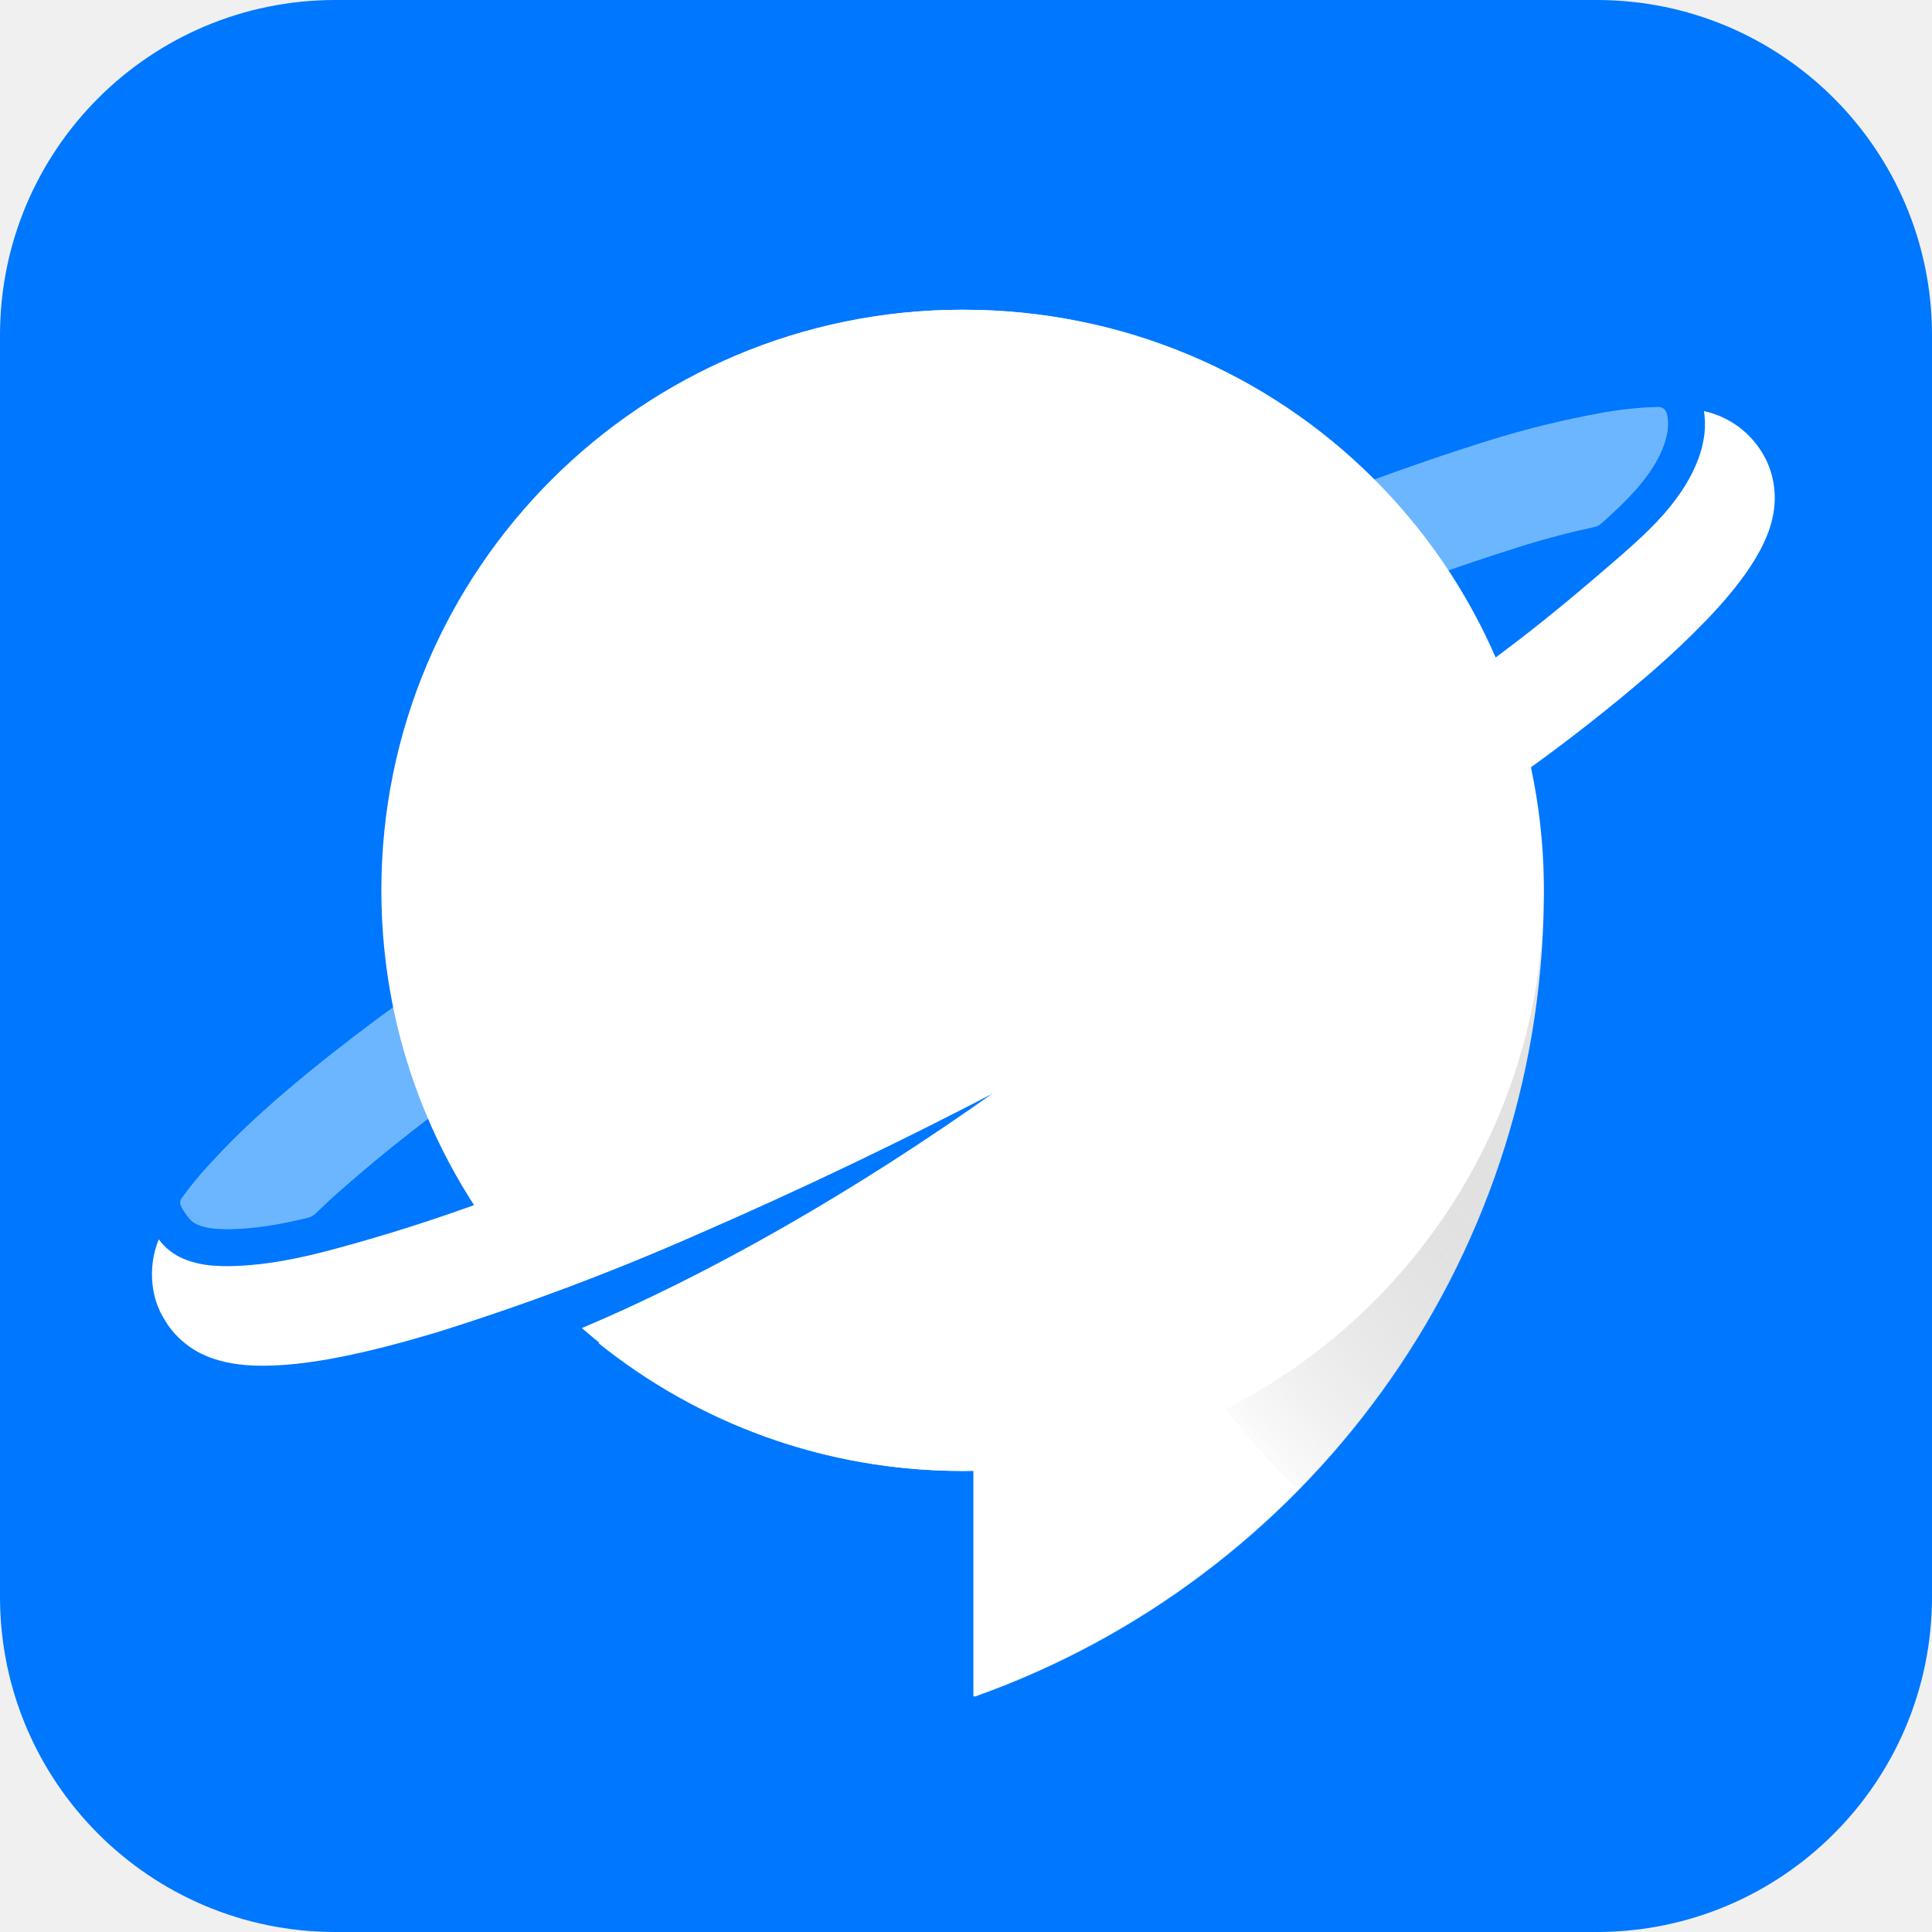
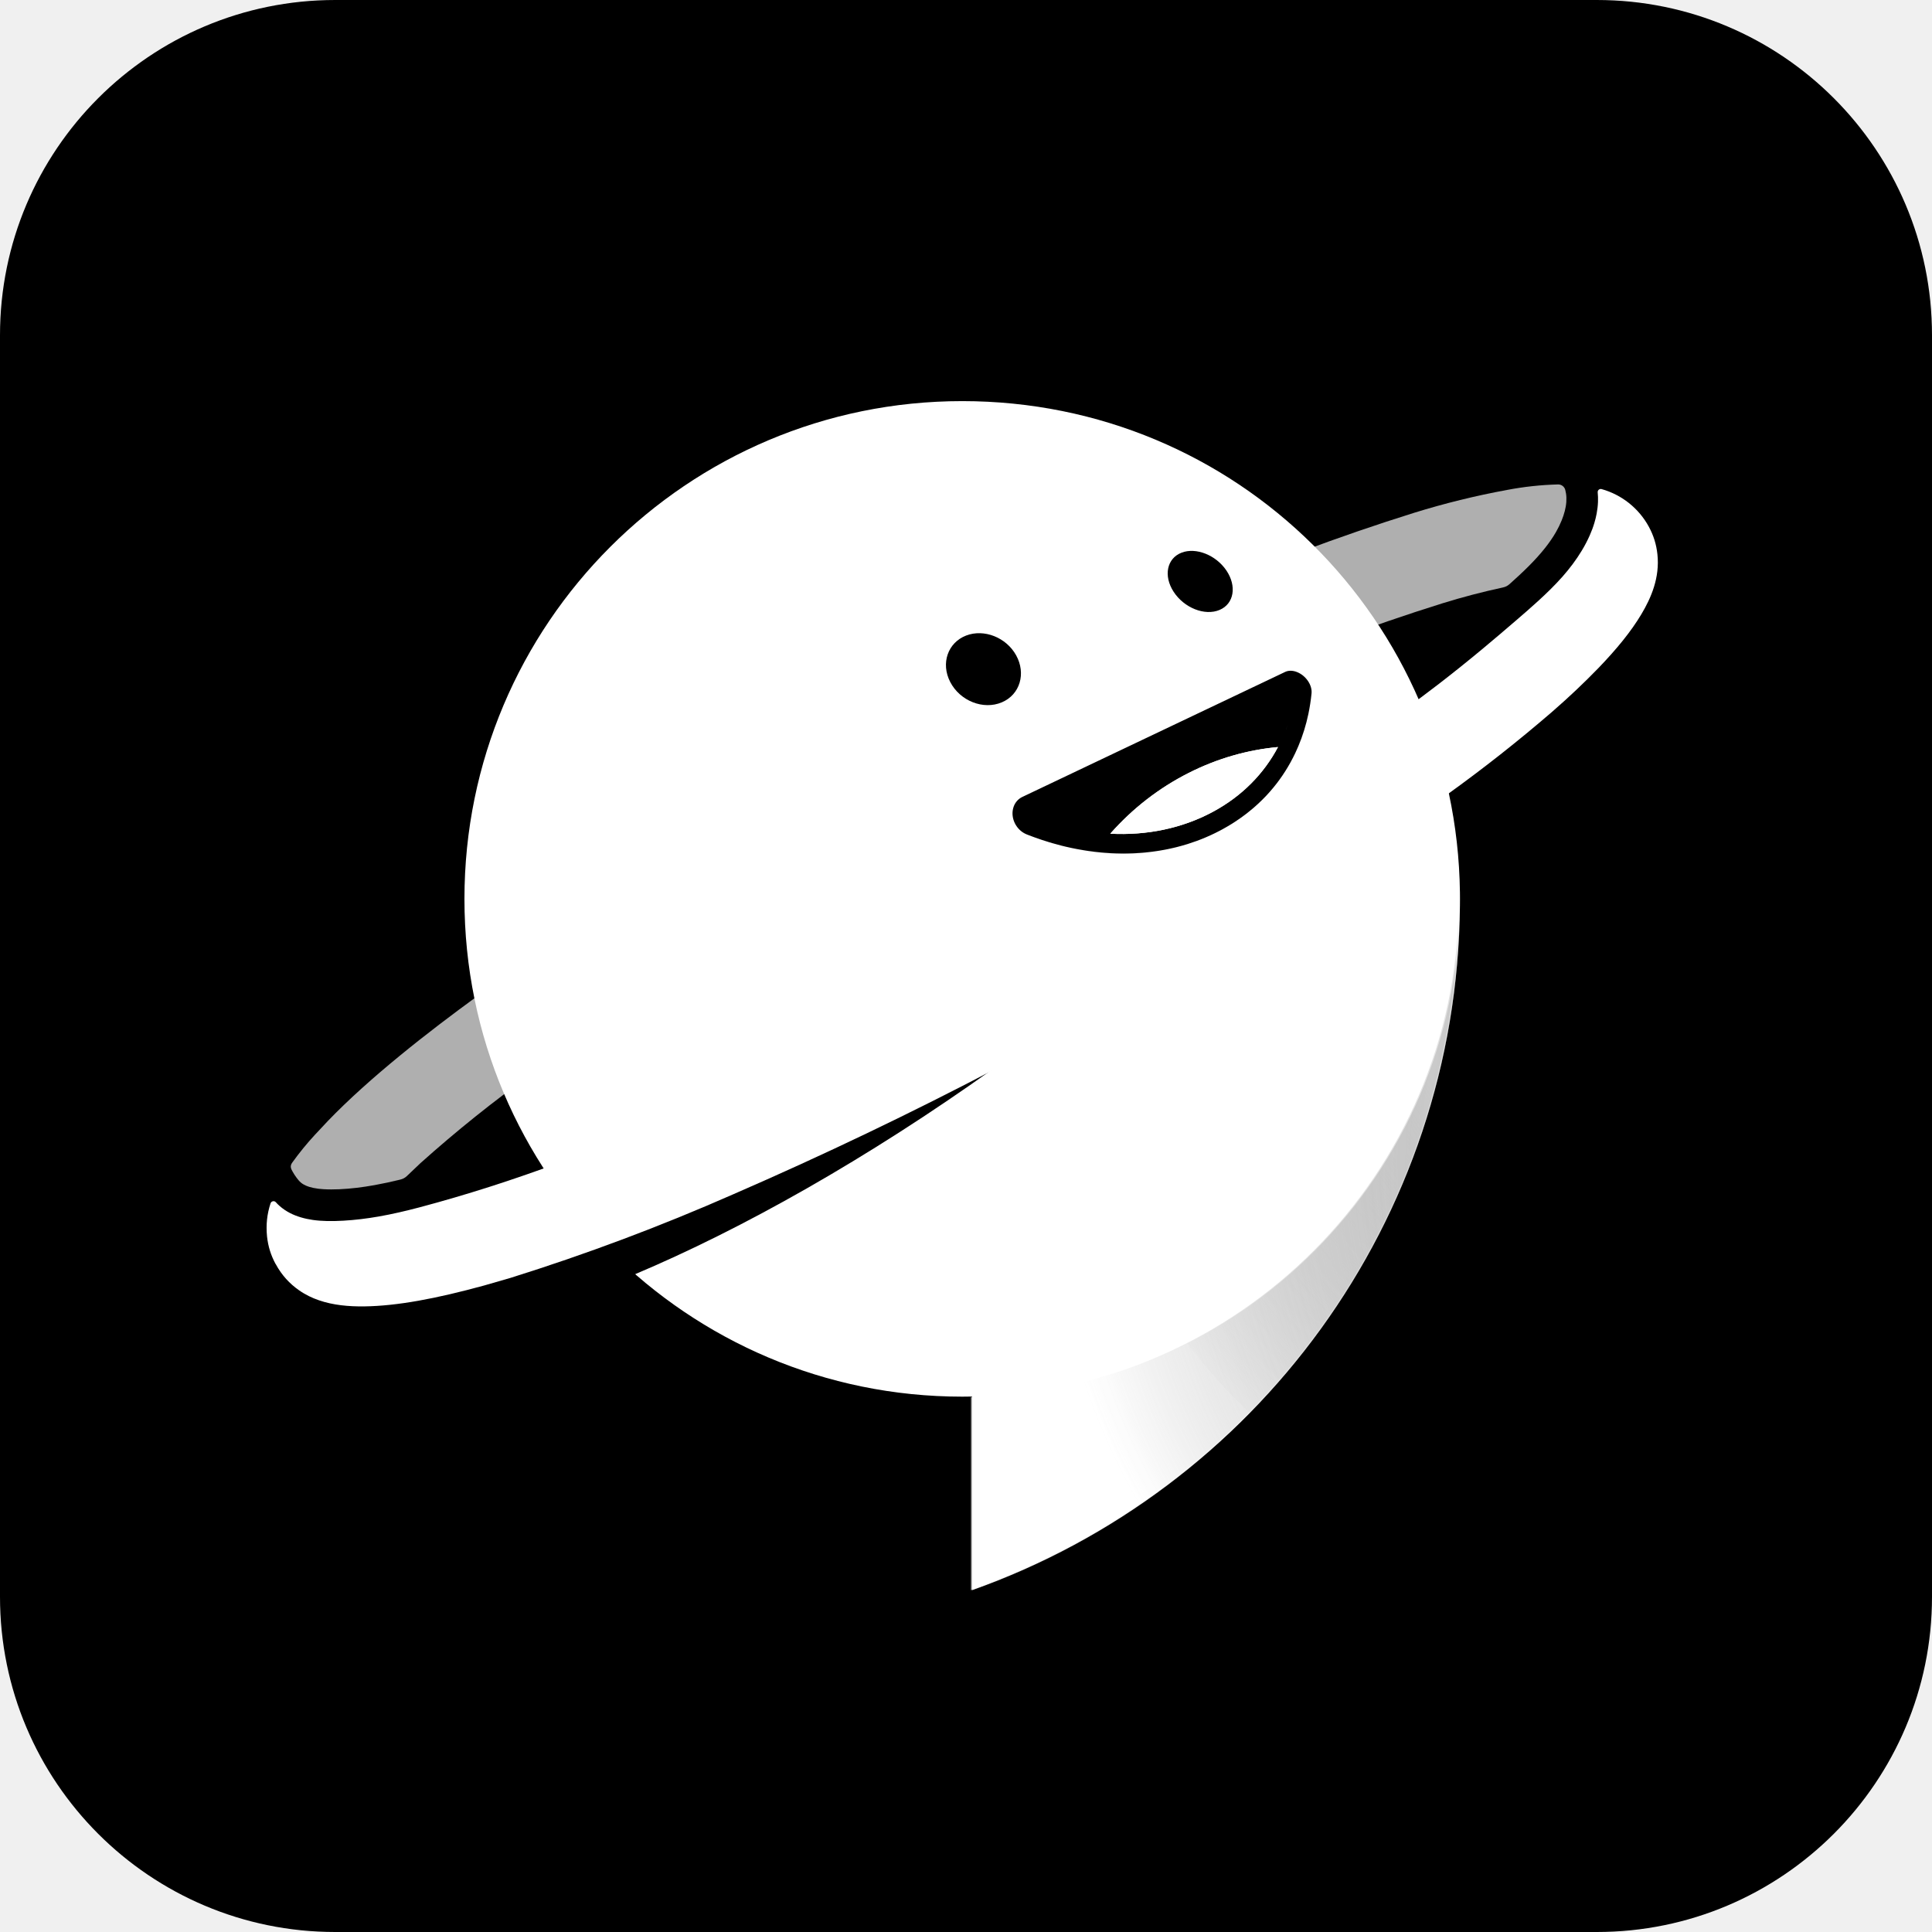
- <svg xmlns="http://www.w3.org/2000/svg" id="_图层_2" data-name="图层_2" viewBox="0 0 723.43 723.43">
+ <svg xmlns="http://www.w3.org/2000/svg" id="_图层_2" data-name="图层_2" viewBox="0 0 843.82 843.82">
  <defs>
    <style>
-             .cls-1 {
-             fill: #fff;
-             }
+       .cls-1 {
+         fill: #fff;
+       }

-             .cls-2 {
-             fill: url(#_未命名的渐变_20);
-             }
+       .cls-2 {
+         fill: url(#_未命名的渐变_17);
+         opacity: .65;
+       }

-             .cls-2, .cls-3 {
-             opacity: .65;
-             }
+       .cls-3 {
+         fill: url(#_未命名的渐变_20);
+         opacity: .8;
+       }

-             .cls-3 {
-             fill: url(#_未命名的渐变_17);
-             }
- 
-             .cls-4 {
-             fill: #07f;
-             }
- 
-             .cls-5 {
-             fill: #6cb6ff;
-             }
-         </style>
-     <radialGradient id="_未命名的渐变_17" cx="-10758.98" cy="-10545.09" fx="-10372.39" fy="-10599.14" r="609.34" gradientTransform="translate(11230.04 11030.97)" gradientUnits="userSpaceOnUse">
+       .cls-4 {
+         fill: #afafaf;
+       }
+     </style>
+     <radialGradient id="_未命名的渐变_20" data-name="未命名的渐变 20" cx="-10698.93" cy="-10485.87" fx="-10340.97" fy="-10702.24" r="609.34" gradientTransform="translate(11230.04 11030.97)" gradientUnits="userSpaceOnUse">
+       <stop offset=".13" stop-color="#000" stop-opacity=".3" />
+       <stop offset=".16" stop-color="#1f1f1f" stop-opacity=".3" />
+       <stop offset=".22" stop-color="#747474" stop-opacity=".3" />
+       <stop offset=".23" stop-color="gray" stop-opacity=".3" />
+       <stop offset=".25" stop-color="#858585" stop-opacity=".33" />
+       <stop offset=".29" stop-color="#949494" stop-opacity=".41" />
+       <stop offset=".33" stop-color="#acacac" stop-opacity=".55" />
+       <stop offset=".38" stop-color="#cecece" stop-opacity=".73" />
+       <stop offset=".44" stop-color="#f9f9f9" stop-opacity=".97" />
+       <stop offset=".44" stop-color="#fff" />
+       <stop offset=".65" stop-color="#fff" />
+     </radialGradient>
+     <radialGradient id="_未命名的渐变_17" data-name="未命名的渐变 17" cx="-10699.43" cy="-10485.87" fx="-10312.84" fy="-10539.93" r="609.34" gradientTransform="translate(11230.04 11030.97)" gradientUnits="userSpaceOnUse">
      <stop offset=".13" stop-color="#000" stop-opacity=".3" />
      <stop offset=".17" stop-color="#1f1f1f" stop-opacity=".3" />
      <stop offset=".25" stop-color="#747474" stop-opacity=".3" />
      <stop offset=".26" stop-color="gray" stop-opacity=".3" />
      <stop offset=".28" stop-color="#858585" stop-opacity=".33" />
      <stop offset=".31" stop-color="#949494" stop-opacity=".41" />
      <stop offset=".35" stop-color="#acacac" stop-opacity=".55" />
      <stop offset=".4" stop-color="#cecece" stop-opacity=".73" />
      <stop offset=".45" stop-color="#f9f9f9" stop-opacity=".97" />
      <stop offset=".46" stop-color="#fff" />
      <stop offset=".82" stop-color="#fff" />
    </radialGradient>
-     <radialGradient id="_未命名的渐变_20" cx="-10758.48" cy="-10545.08" fx="-10400.52" fy="-10761.45" r="609.34" gradientTransform="translate(11230.04 11030.97)" gradientUnits="userSpaceOnUse">
-       <stop offset=".13" stop-color="#000" stop-opacity=".3" />
-       <stop offset=".16" stop-color="#1f1f1f" stop-opacity=".3" />
-       <stop offset=".22" stop-color="#747474" stop-opacity=".3" />
-       <stop offset=".23" stop-color="gray" stop-opacity=".3" />
-       <stop offset=".25" stop-color="#858585" stop-opacity=".33" />
-       <stop offset=".29" stop-color="#949494" stop-opacity=".41" />
-       <stop offset=".33" stop-color="#acacac" stop-opacity=".55" />
-       <stop offset=".38" stop-color="#cecece" stop-opacity=".73" />
-       <stop offset=".44" stop-color="#f9f9f9" stop-opacity=".97" />
-       <stop offset=".44" stop-color="#fff" />
-       <stop offset=".65" stop-color="#fff" />
-     </radialGradient>
  </defs>
-   <g id="_图层_2-2">
+   <g id="_图层_2-2" data-name="图层_2">
    <g>
-       <rect class="cls-4" y="0" width="723.43" height="723.43" rx="125.53" ry="125.53" />
-       <path class="cls-5" d="M115.3,455.99c-3.76.92-7.55,1.74-11.36,2.43-5.08.91-10.22,1.57-15.38,1.79-2.3.1-4.6.11-6.9-.03-1.45-.09-2.9-.25-4.32-.55-1.1-.23-2.19-.54-3.23-.99-.77-.33-1.5-.74-2.15-1.27-.77-.62-1.4-1.41-1.99-2.21-.64-.86-1.22-1.74-1.73-2.67-.13-.23-.25-.46-.37-.69-.63-1.25-.55-2.16.26-3.29,3.07-4.27,6.37-8.32,9.95-12.18.09-.1.18-.2.28-.3,1.74-1.85,3.47-3.71,5.21-5.56,18.23-18.98,44.22-39.23,65.35-54.59,29.3-21.08,59.33-40.89,90.24-59.53,34.72-21.05,70.03-40.95,106.03-59.74,37.82-19.84,76.24-38.24,115.41-55.26,31.86-14.03,64.25-26.19,97.48-36.59,13.35-4.14,26.83-7.45,40.57-9.98,7.38-1.41,14.75-2.21,22.27-2.41,1.48-.04,2.79.94,3.17,2.37.14.52.25,1.05.33,1.58.19,1.23.22,2.48.13,3.72-.09,1.32-.33,2.64-.66,3.93-.36,1.41-.83,2.79-1.38,4.14-.69,1.71-1.51,3.36-2.42,4.96-1.38,2.42-2.97,4.7-4.69,6.89-2.23,2.83-4.67,5.49-7.21,8.04-2.72,2.73-5.56,5.33-8.43,7.9-.86.77-1.77,1.23-2.9,1.47-8.93,1.93-17.74,4.23-26.47,6.94-31.76,9.94-62.73,21.57-93.19,34.99-38.29,16.63-75.84,34.61-112.81,54.01-35.24,18.4-69.81,37.87-103.8,58.49-29.94,18.05-59.03,37.24-87.41,57.65-17.1,12.24-33.41,25.31-49.08,39.34-1.97,1.87-3.94,3.75-5.91,5.62-.85.81-1.75,1.3-2.89,1.57Z" />
-       <path class="cls-1" d="M577.61,333.39c0,.95,0,1.89-.02,2.84-1.19,138.01-89.75,255.18-213.07,298.88v-84.37c-1.43.04-2.87.05-4.31.05-51.53,0-98.88-17.93-136.14-47.89,43-17,103.97-44,164.24-83.34-67.23,32.65-131.81,54.97-184.09,65.26-38.01-39.15-61.42-92.56-61.42-151.43,0-120.07,97.34-217.41,217.41-217.41s215.86,95.81,217.38,214.57c.02.95.02,1.89.02,2.84Z" />
-       <path class="cls-3" d="M577.59,336.45c-1.19,138.02-89.75,255.18-213.07,298.89v-84.37c117.14-2.27,211.57-97.19,213.07-214.52Z" />
+       <rect x="0" y="0" width="843.82" height="843.82" rx="146.41" ry="146.41" />
+       <path class="cls-4" d="M174.85,515.2c-3.76.92-7.55,1.74-11.36,2.43-5.08.91-10.22,1.57-15.38,1.79-2.3.1-4.6.11-6.9-.03-1.45-.09-2.9-.25-4.32-.55-1.1-.23-2.19-.54-3.23-.99-.77-.33-1.5-.74-2.15-1.27-.77-.62-1.4-1.41-1.99-2.21-.64-.86-1.22-1.74-1.73-2.67-.13-.23-.25-.46-.37-.69-.63-1.25-.55-2.16.26-3.29,3.07-4.27,6.37-8.32,9.95-12.18.09-.1.18-.2.28-.3,1.74-1.85,3.47-3.71,5.21-5.56,18.23-18.98,44.22-39.23,65.35-54.59,29.3-21.08,59.33-40.89,90.24-59.53,34.72-21.05,70.03-40.95,106.03-59.74,37.82-19.84,76.24-38.24,115.41-55.26,31.86-14.03,64.25-26.19,97.48-36.59,13.35-4.14,26.83-7.45,40.57-9.98,7.38-1.41,14.75-2.21,22.27-2.41,1.48-.04,2.79.94,3.17,2.37.14.52.25,1.05.33,1.58.19,1.23.22,2.48.13,3.72-.09,1.32-.33,2.64-.66,3.93-.36,1.41-.83,2.79-1.38,4.14-.69,1.71-1.51,3.36-2.42,4.96-1.38,2.42-2.97,4.7-4.69,6.89-2.23,2.83-4.67,5.49-7.21,8.04-2.72,2.73-5.56,5.33-8.43,7.9-.86.77-1.77,1.23-2.9,1.47-8.93,1.93-17.74,4.23-26.47,6.94-31.76,9.94-62.73,21.57-93.19,34.99-38.29,16.63-75.84,34.61-112.81,54.01-35.24,18.4-69.81,37.87-103.8,58.49-29.94,18.05-59.03,37.24-87.41,57.65-17.1,12.24-33.41,25.31-49.08,39.34-1.97,1.87-3.94,3.75-5.91,5.62-.85.81-1.75,1.3-2.89,1.57Z" />
      <g>
-         <path class="cls-1" d="M578.11,333.39c0,.95,0,1.89-.02,2.84-1.19,138.01-89.75,255.18-213.07,298.88v-84.37c-1.43.04-2.87.05-4.31.05-120.07,0-217.41-97.33-217.41-217.4s97.34-217.41,217.41-217.41,215.86,95.81,217.38,214.57c.02.95.02,1.89.02,2.84Z" />
-         <path class="cls-2" d="M578.09,336.45c-1.19,138.02-89.75,255.18-213.07,298.89v-84.37c117.14-2.27,211.57-97.19,213.07-214.52Z" />
+         <g>
+           <path class="cls-1" d="M637.66,392.6c0,.95,0,1.89-.02,2.84-1.19,138.01-89.75,255.18-213.07,298.88v-84.37c-1.43.04-2.87.05-4.31.05-120.07,0-217.41-97.33-217.41-217.4s97.34-217.41,217.41-217.41,215.86,95.81,217.38,214.57c.02.95.02,1.89.02,2.84Z" />
+           <path class="cls-3" d="M637.64,395.66c-1.19,138.02-89.75,255.18-213.07,298.89v-84.37c117.14-2.27,211.57-97.19,213.07-214.52Z" />
+         </g>
+         <path class="cls-2" d="M637.14,395.66c-1.19,138.02-89.75,255.18-213.07,298.89v-84.37c117.14-2.27,211.57-97.19,213.07-214.52Z" />
+         <path d="M276.91,556.72c47.29-19.91,101.85-50.68,156.94-89.95-67.57,32.82-132.47,55.2-184.9,65.42,8.6,8.95,17.95,17.16,27.96,24.53" />
      </g>
-       <path class="cls-4" d="M217.37,497.51c47.29-19.91,101.85-50.68,156.94-89.95-67.57,32.82-132.47,55.2-184.9,65.42,8.6,8.95,17.95,17.16,27.96,24.53" />
-       <path class="cls-1" d="M60.83,492.86c-2.07-3.83-3.27-7.69-3.74-12.01-.58-5.94.16-11.25,2.37-16.8.91,1.26,1.95,2.42,3.11,3.45,1.39,1.23,2.94,2.27,4.59,3.12,1.5.77,3.09,1.38,4.71,1.86,1.71.51,3.45.88,5.22,1.13,2,.29,4.02.42,6.05.47,2.42.06,4.84,0,7.25-.14,5.17-.29,10.32-.93,15.42-1.82,6-1.05,11.94-2.45,17.84-4,2.69-.71,5.37-1.45,8.05-2.2,4.98-1.4,9.95-2.85,14.9-4.37,10.63-3.25,21.18-6.79,31.64-10.55,13.92-5,27.7-10.39,41.38-16.01,26.35-10.83,52.34-22.51,78.04-34.81,17.13-8.2,34.13-16.67,51-25.39,25.18-13.01,50.08-26.58,74.67-40.68,18.48-10.59,36.78-21.49,54.85-32.75,13.3-8.28,26.47-16.76,39.49-25.48,6.37-4.26,12.7-8.58,18.99-12.95,10.92-7.58,21.72-15.33,32.25-23.45,6.38-4.92,12.66-9.97,18.86-15.12,5.12-4.26,10.19-8.58,15.24-12.93,3.07-2.64,6.13-5.3,9.12-8.03,3.77-3.43,7.44-6.99,10.81-10.81,3.1-3.52,5.95-7.28,8.37-11.3,1.31-2.17,2.49-4.41,3.51-6.73.79-1.79,1.48-3.62,2.03-5.49.39-1.3.71-2.62.96-3.96.32-1.71.53-3.44.59-5.17.07-2.01-.06-4.03-.38-6.01,9.64,2.09,17.88,8.27,22.6,16.93,2.07,3.82,3.27,7.69,3.74,12.01,1.11,10.21-2.76,19.09-7,26.19-4.49,7.52-10.65,15.07-18.63,23.38-6.4,6.6-13.06,12.9-20,18.93-.17.15-.34.3-.52.46-14.71,12.68-29.91,24.66-45.68,36-5.88,4.17-11.75,8.35-17.63,12.52-23.74,16.41-47.92,32.07-72.61,47.01-34.72,21.05-70.03,40.95-106.03,59.74-37.82,19.84-76.24,38.24-115.41,55.26-31.86,14.03-64.25,26.19-97.48,36.59-3.81,1.1-7.63,2.2-11.44,3.3-21.05,5.77-38.03,8.94-52.32,9.13-6.88.09-13.67-.54-19.87-2.68-2.92-1-5.91-2.4-8.85-4.49-3.82-2.7-7.31-6.32-10.02-11.35Z" />
+       <path class="cls-1" d="M120.37,552.07c-2.07-3.83-3.27-7.69-3.74-12.01-.5-5.11-.02-9.75,1.53-14.48.32-.98,1.61-1.28,2.3-.51.52.58,1.07,1.13,1.65,1.64,1.39,1.23,2.94,2.27,4.59,3.12,1.5.77,3.09,1.38,4.71,1.86,1.71.51,3.45.88,5.22,1.13,2,.29,4.02.42,6.05.47,2.42.06,4.84,0,7.25-.14,5.17-.29,10.32-.93,15.42-1.82,6-1.05,11.94-2.45,17.84-4,2.69-.71,5.37-1.45,8.05-2.2,4.98-1.4,9.95-2.85,14.9-4.37,10.63-3.25,21.18-6.79,31.64-10.55,13.92-5,27.7-10.39,41.38-16.01,26.35-10.83,52.34-22.51,78.04-34.81,17.13-8.2,34.13-16.67,51-25.39,25.18-13.01,50.08-26.58,74.67-40.68,18.48-10.59,36.78-21.49,54.85-32.75,13.3-8.28,26.47-16.76,39.49-25.48,6.37-4.26,12.7-8.58,18.99-12.95,10.92-7.58,21.72-15.33,32.25-23.45,6.38-4.92,12.66-9.97,18.86-15.12,5.12-4.26,10.19-8.58,15.24-12.93,3.07-2.64,6.13-5.3,9.12-8.03,3.77-3.43,7.44-6.99,10.81-10.81,3.1-3.52,5.95-7.28,8.37-11.3,1.31-2.17,2.49-4.41,3.51-6.73.79-1.79,1.48-3.62,2.03-5.49.39-1.3.71-2.62.96-3.96.32-1.71.53-3.44.59-5.17.05-1.37,0-2.74-.13-4.1-.09-.95.8-1.69,1.72-1.43,8.78,2.46,16.24,8.38,20.62,16.44,2.07,3.82,3.27,7.69,3.74,12.01,1.11,10.21-2.76,19.09-7,26.19-4.49,7.52-10.65,15.07-18.63,23.38-6.4,6.6-13.06,12.9-20,18.93-.17.15-.34.3-.52.46-14.71,12.68-29.91,24.66-45.68,36-5.88,4.17-11.75,8.35-17.63,12.52-23.74,16.41-47.92,32.07-72.61,47.01-34.72,21.05-70.03,40.95-106.03,59.74-37.82,19.84-76.24,38.24-115.41,55.26-31.86,14.03-64.25,26.19-97.48,36.59-3.81,1.1-7.63,2.2-11.44,3.3-21.05,5.77-38.03,8.94-52.32,9.13-6.88.09-13.67-.54-19.87-2.68-2.92-1-5.91-2.4-8.85-4.49-3.82-2.7-7.31-6.32-10.02-11.35Z" />
+       <g>
+         <path d="M566.48,293.53c3.87,1.52,6.72,5.69,6.35,9.32-.08.76-.16,1.52-.26,2.28-.09.76-.2,1.52-.32,2.27-.11.75-.24,1.5-.38,2.25-.13.71-.27,1.41-.41,2.11-1.02,4.85-2.48,9.56-4.38,14.08-.08.19-.15.37-.23.55-.06.14-.12.28-.19.42-.31.72-.63,1.43-.96,2.14-.64,1.35-1.33,2.69-2.05,4-.36.66-.74,1.31-1.12,1.96-.38.64-.78,1.28-1.18,1.92-.4.63-.81,1.25-1.23,1.87-.01,0-.02.02-.02.04-.42.61-.85,1.22-1.29,1.82,0,0,0,.01,0,.01-.39.54-.78,1.07-1.19,1.59-.89,1.16-1.83,2.3-2.8,3.41-.2.24-.41.47-.62.7-.43.48-.86.95-1.29,1.41-.51.54-1.03,1.07-1.56,1.59-.54.55-1.1,1.09-1.68,1.62-.45.42-.9.83-1.36,1.23-.3.28-.61.55-.92.81-.13.11-.26.22-.38.32-.72.62-1.46,1.22-2.22,1.81-.34.27-.69.54-1.04.8-1.51,1.15-3.09,2.25-4.72,3.3-.27.18-.54.35-.81.52-.19.12-.38.24-.57.35-.44.28-.89.55-1.35.81-.1.07-.21.13-.31.18-.66.4-1.34.78-2.02,1.15-.4.22-.81.44-1.22.65-.67.35-1.35.7-2.03,1.03-2.62,1.29-5.32,2.44-8.07,3.45-1.28.46-2.58.9-3.89,1.32-.02,0-.04.02-.06.02-.83.26-1.67.51-2.52.74-.47.13-.95.26-1.42.38-.31.09-.63.17-.95.25-.33.08-.66.16-1,.24l-.39.09c-.34.08-.69.16-1.04.24-.45.1-.91.19-1.36.29-.35.07-.71.14-1.06.21-.14.02-.29.05-.43.08-.66.12-1.32.24-1.99.35-.5.08-1,.16-1.5.23-.55.08-1.1.16-1.65.23-.3.04-.61.08-.92.11-.43.06-.87.11-1.3.15-.48.05-.96.1-1.44.14-.55.05-1.09.1-1.64.14-.05,0-.1.01-.16.01-.6.04-1.2.08-1.8.11-.6.04-1.2.06-1.81.08-.61.03-1.21.04-1.82.05s-1.22.02-1.83.02c-3.99,0-8.05-.23-12.15-.7-2.72-.31-5.45-.73-8.19-1.25-1.64-.31-3.28-.66-4.93-1.05-.59-.14-1.18-.28-1.77-.43-1.32-.33-2.64-.69-3.96-1.08-.45-.12-.9-.26-1.35-.4-2.17-.65-4.34-1.37-6.51-2.16-.43-.15-.87-.31-1.3-.48-.67-.25-1.35-.51-2.02-.77-4.56-1.79-7.22-6.99-5.95-11.56.62-2.26,2.1-3.94,3.97-4.83l114.81-54.61c1.4-.67,3.24-.7,5.17.07ZM561.67,318.63c.26-.67.5-1.34.73-2.02-.24.68-.48,1.35-.74,2.02h.01ZM529.48,354.71c12.99-6.93,22.55-16.82,28.7-28.43-13.28,1.22-26.47,4.97-39,11.3-12.95,6.55-24.55,15.53-34.26,26.55,16.05.83,31.32-2.36,44.56-9.42Z" />
+         <path d="M571.46,311.76c-1.02,4.89-2.47,9.6-4.36,14.08h-.02c1.9-4.52,3.36-9.23,4.38-14.08Z" />
+         <path class="cls-1" d="M567.1,325.84c-.08.19-.16.37-.25.55.08-.18.15-.36.23-.55h.02Z" />
+         <path class="cls-1" d="M566.66,326.81c-.3.72-.63,1.43-.96,2.14.33-.71.65-1.42.96-2.14Z" />
+         <path class="cls-1" d="M565.7,328.95c-.64,1.36-1.32,2.69-2.05,4,.72-1.31,1.41-2.65,2.05-4Z" />
+         <path d="M562.4,316.61c-.23.68-.47,1.35-.73,2.02h-.01c.26-.67.5-1.34.74-2.02Z" />
+         <path class="cls-1" d="M558.18,326.28c-6.15,11.61-15.71,21.5-28.7,28.43-13.24,7.06-28.51,10.25-44.56,9.42,9.71-11.02,21.31-20,34.26-26.55,12.53-6.33,25.72-10.08,39-11.3Z" />
+         <path d="M535.61,249.12c4.64,6.83,3.4,14.59-2.94,17.27-6.43,2.73-15.51-.86-20.1-7.96-4.52-6.99-2.89-14.59,3.5-17.05,6.29-2.42,14.97,1.02,19.54,7.74Z" />
+         <path class="cls-1" d="M514.75,369.76c.47-.12.95-.25,1.42-.38-.47.13-.94.26-1.42.38Z" />
+         <path d="M512.41,370.34l.39-.09c-.27.07-.55.13-.82.2.14-.04.29-.07.43-.11Z" />
+         <path class="cls-1" d="M512.41,370.34c-.14.04-.29.07-.43.11-.2.04-.41.08-.61.13.35-.08.7-.16,1.04-.24Z" />
+         <path d="M508.95,371.08c.35-.07.71-.14,1.06-.21-.35.08-.7.15-1.06.21Z" />
+         <path d="M506.53,371.51c.67-.11,1.33-.23,1.99-.35-12.1,2.3-25.02,2.21-38.2-.33,2.74.52,5.47.94,8.19,1.25,4.1.47,8.16.7,12.15.7.61,0,1.22-.01,1.83-.02s1.21-.02,1.82-.05c.61-.02,1.21-.04,1.81-.08.6-.03,1.2-.07,1.8-.11.06,0,.11-.01.16-.01.55-.04,1.1-.09,1.64-.14.48-.04.96-.09,1.44-.14.43-.04.87-.09,1.3-.15.31-.03.62-.07.92-.11.55-.07,1.1-.15,1.65-.23.5-.07,1-.15,1.5-.23Z" />
+         <path class="cls-1" d="M501.16,372.23c.43-.04.87-.09,1.3-.15-.43.06-.87.11-1.3.15Z" />
+         <path d="M465.39,369.78c1.65.39,3.29.74,4.93,1.05-1.64-.31-3.28-.66-4.93-1.05Z" />
+         <path d="M443.81,286.21c4.4,7.95,1.69,17.18-6.25,20.54-8.08,3.43-18.27-.59-22.55-8.9-4.21-8.16-1.01-17.2,6.96-20.27,7.83-3.01,17.52.82,21.84,8.63Z" />
+       </g>
    </g>
  </g>
</svg>
